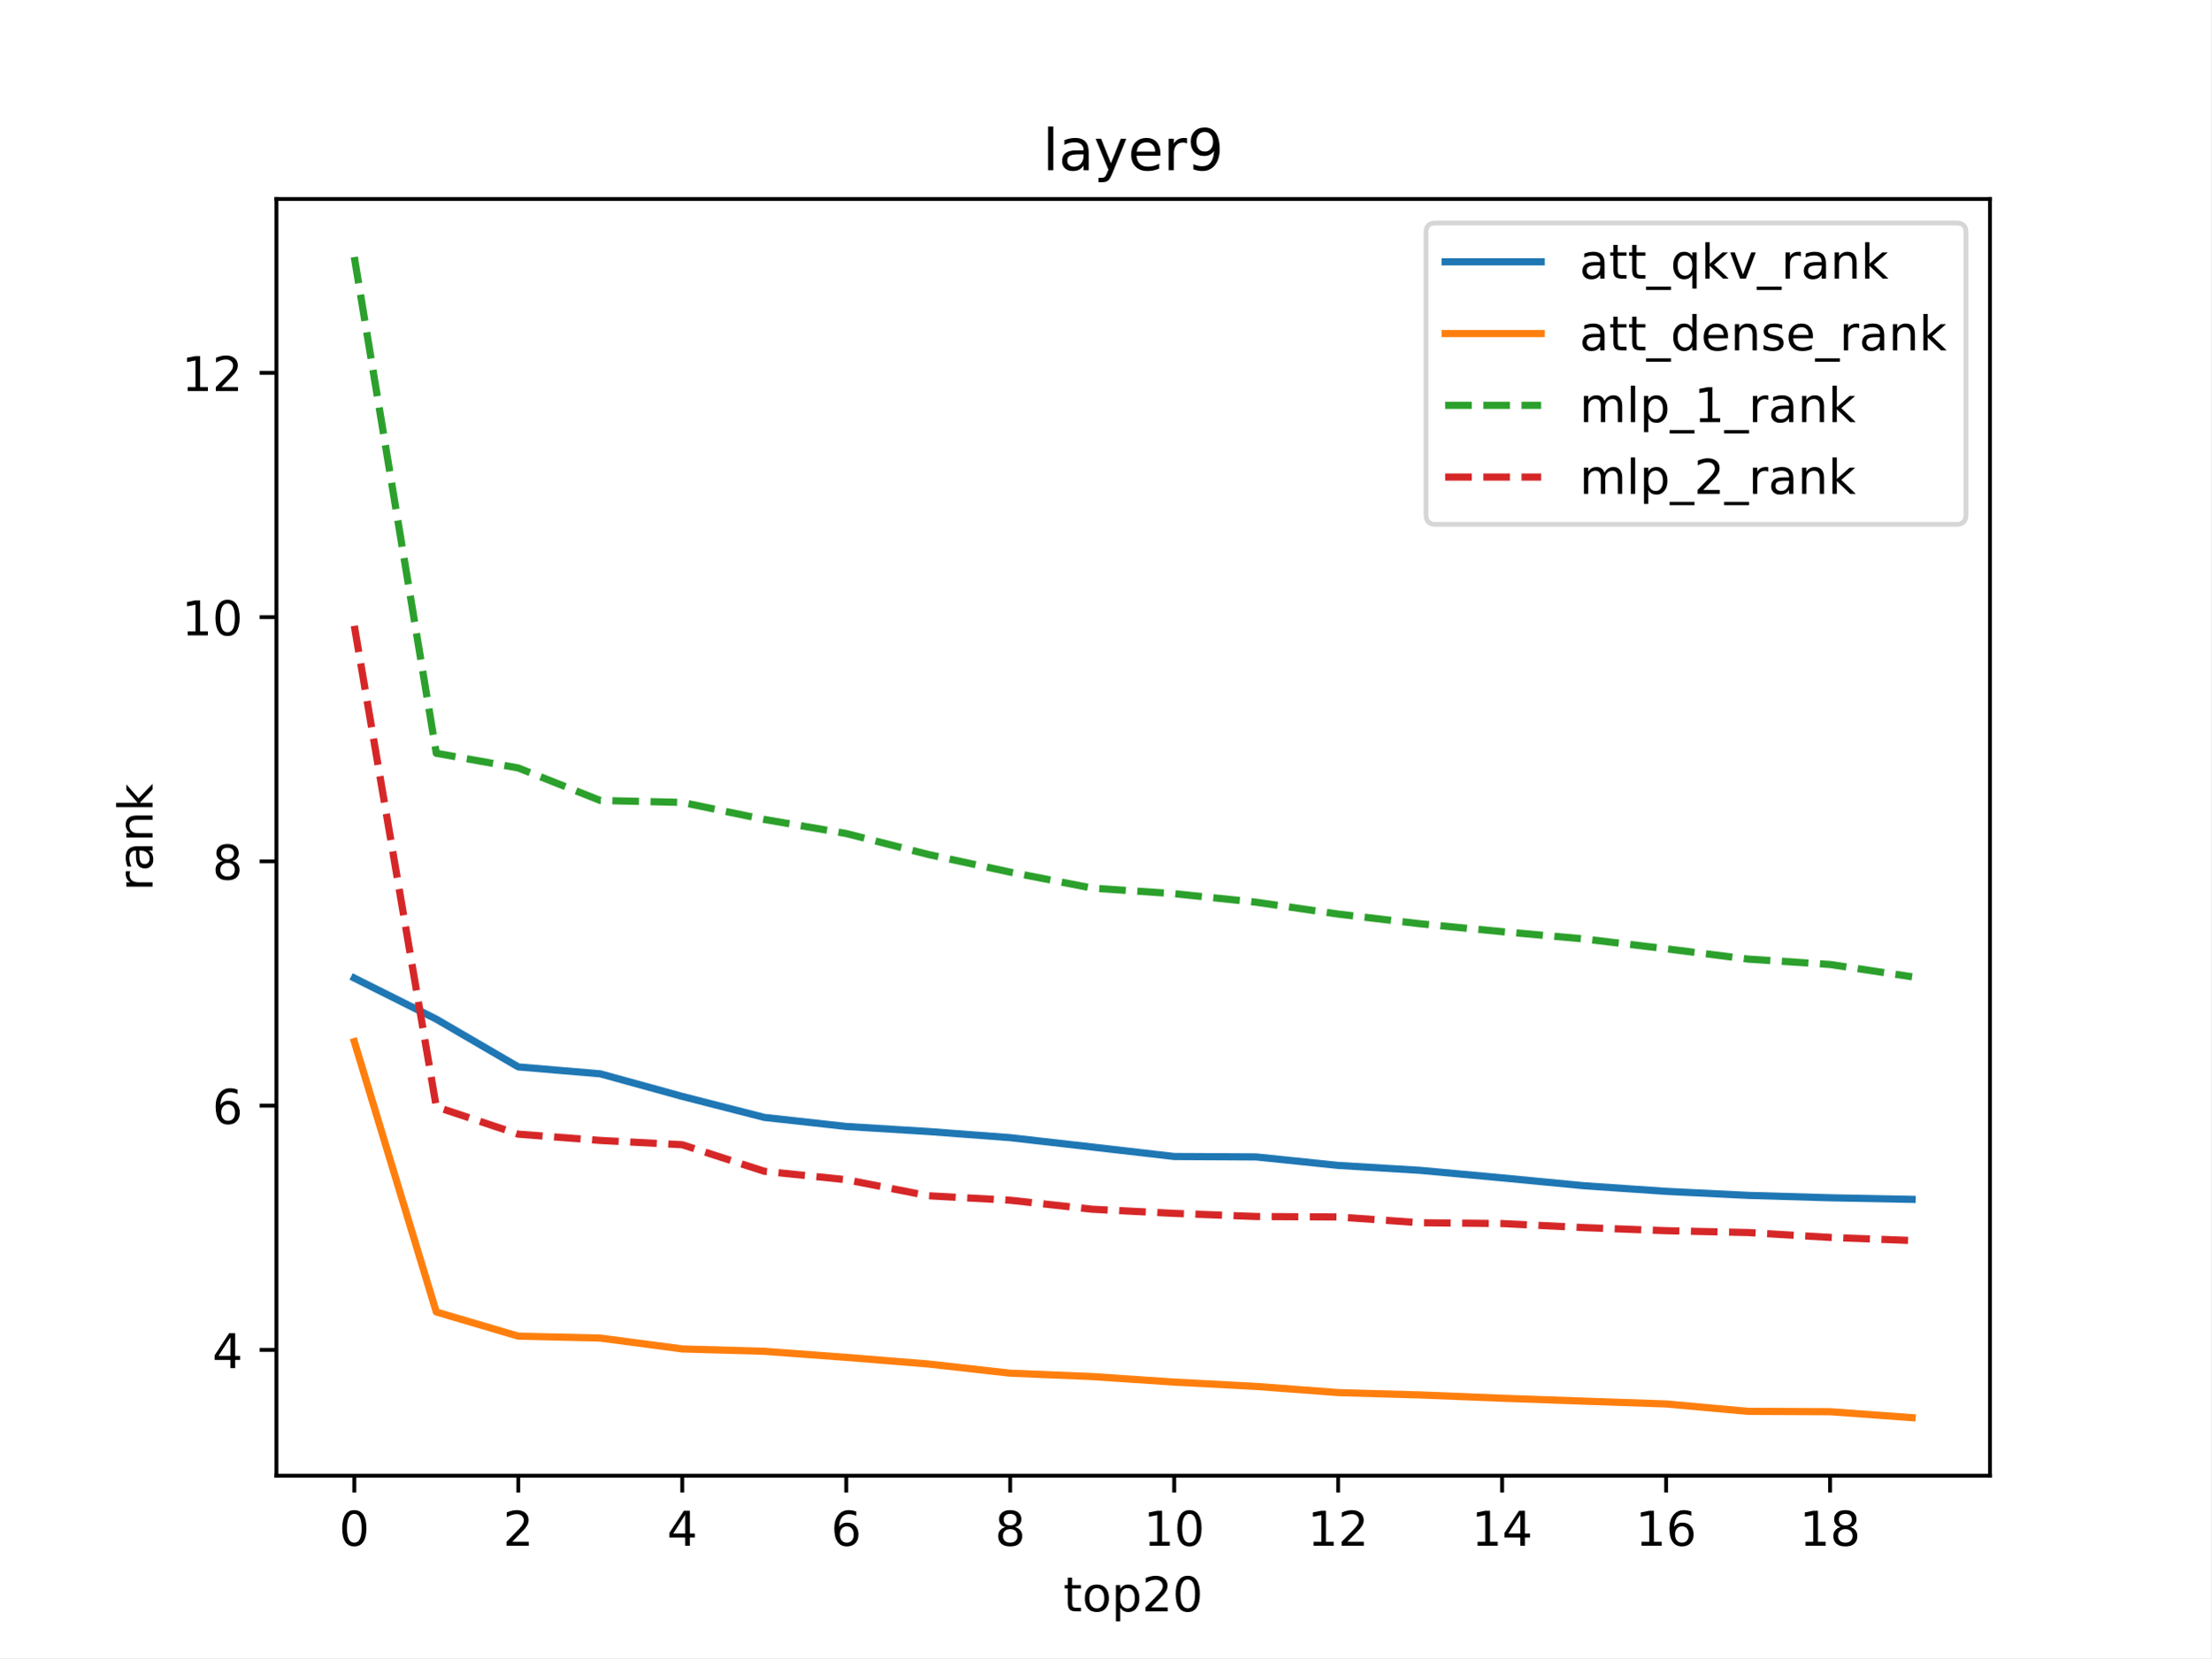
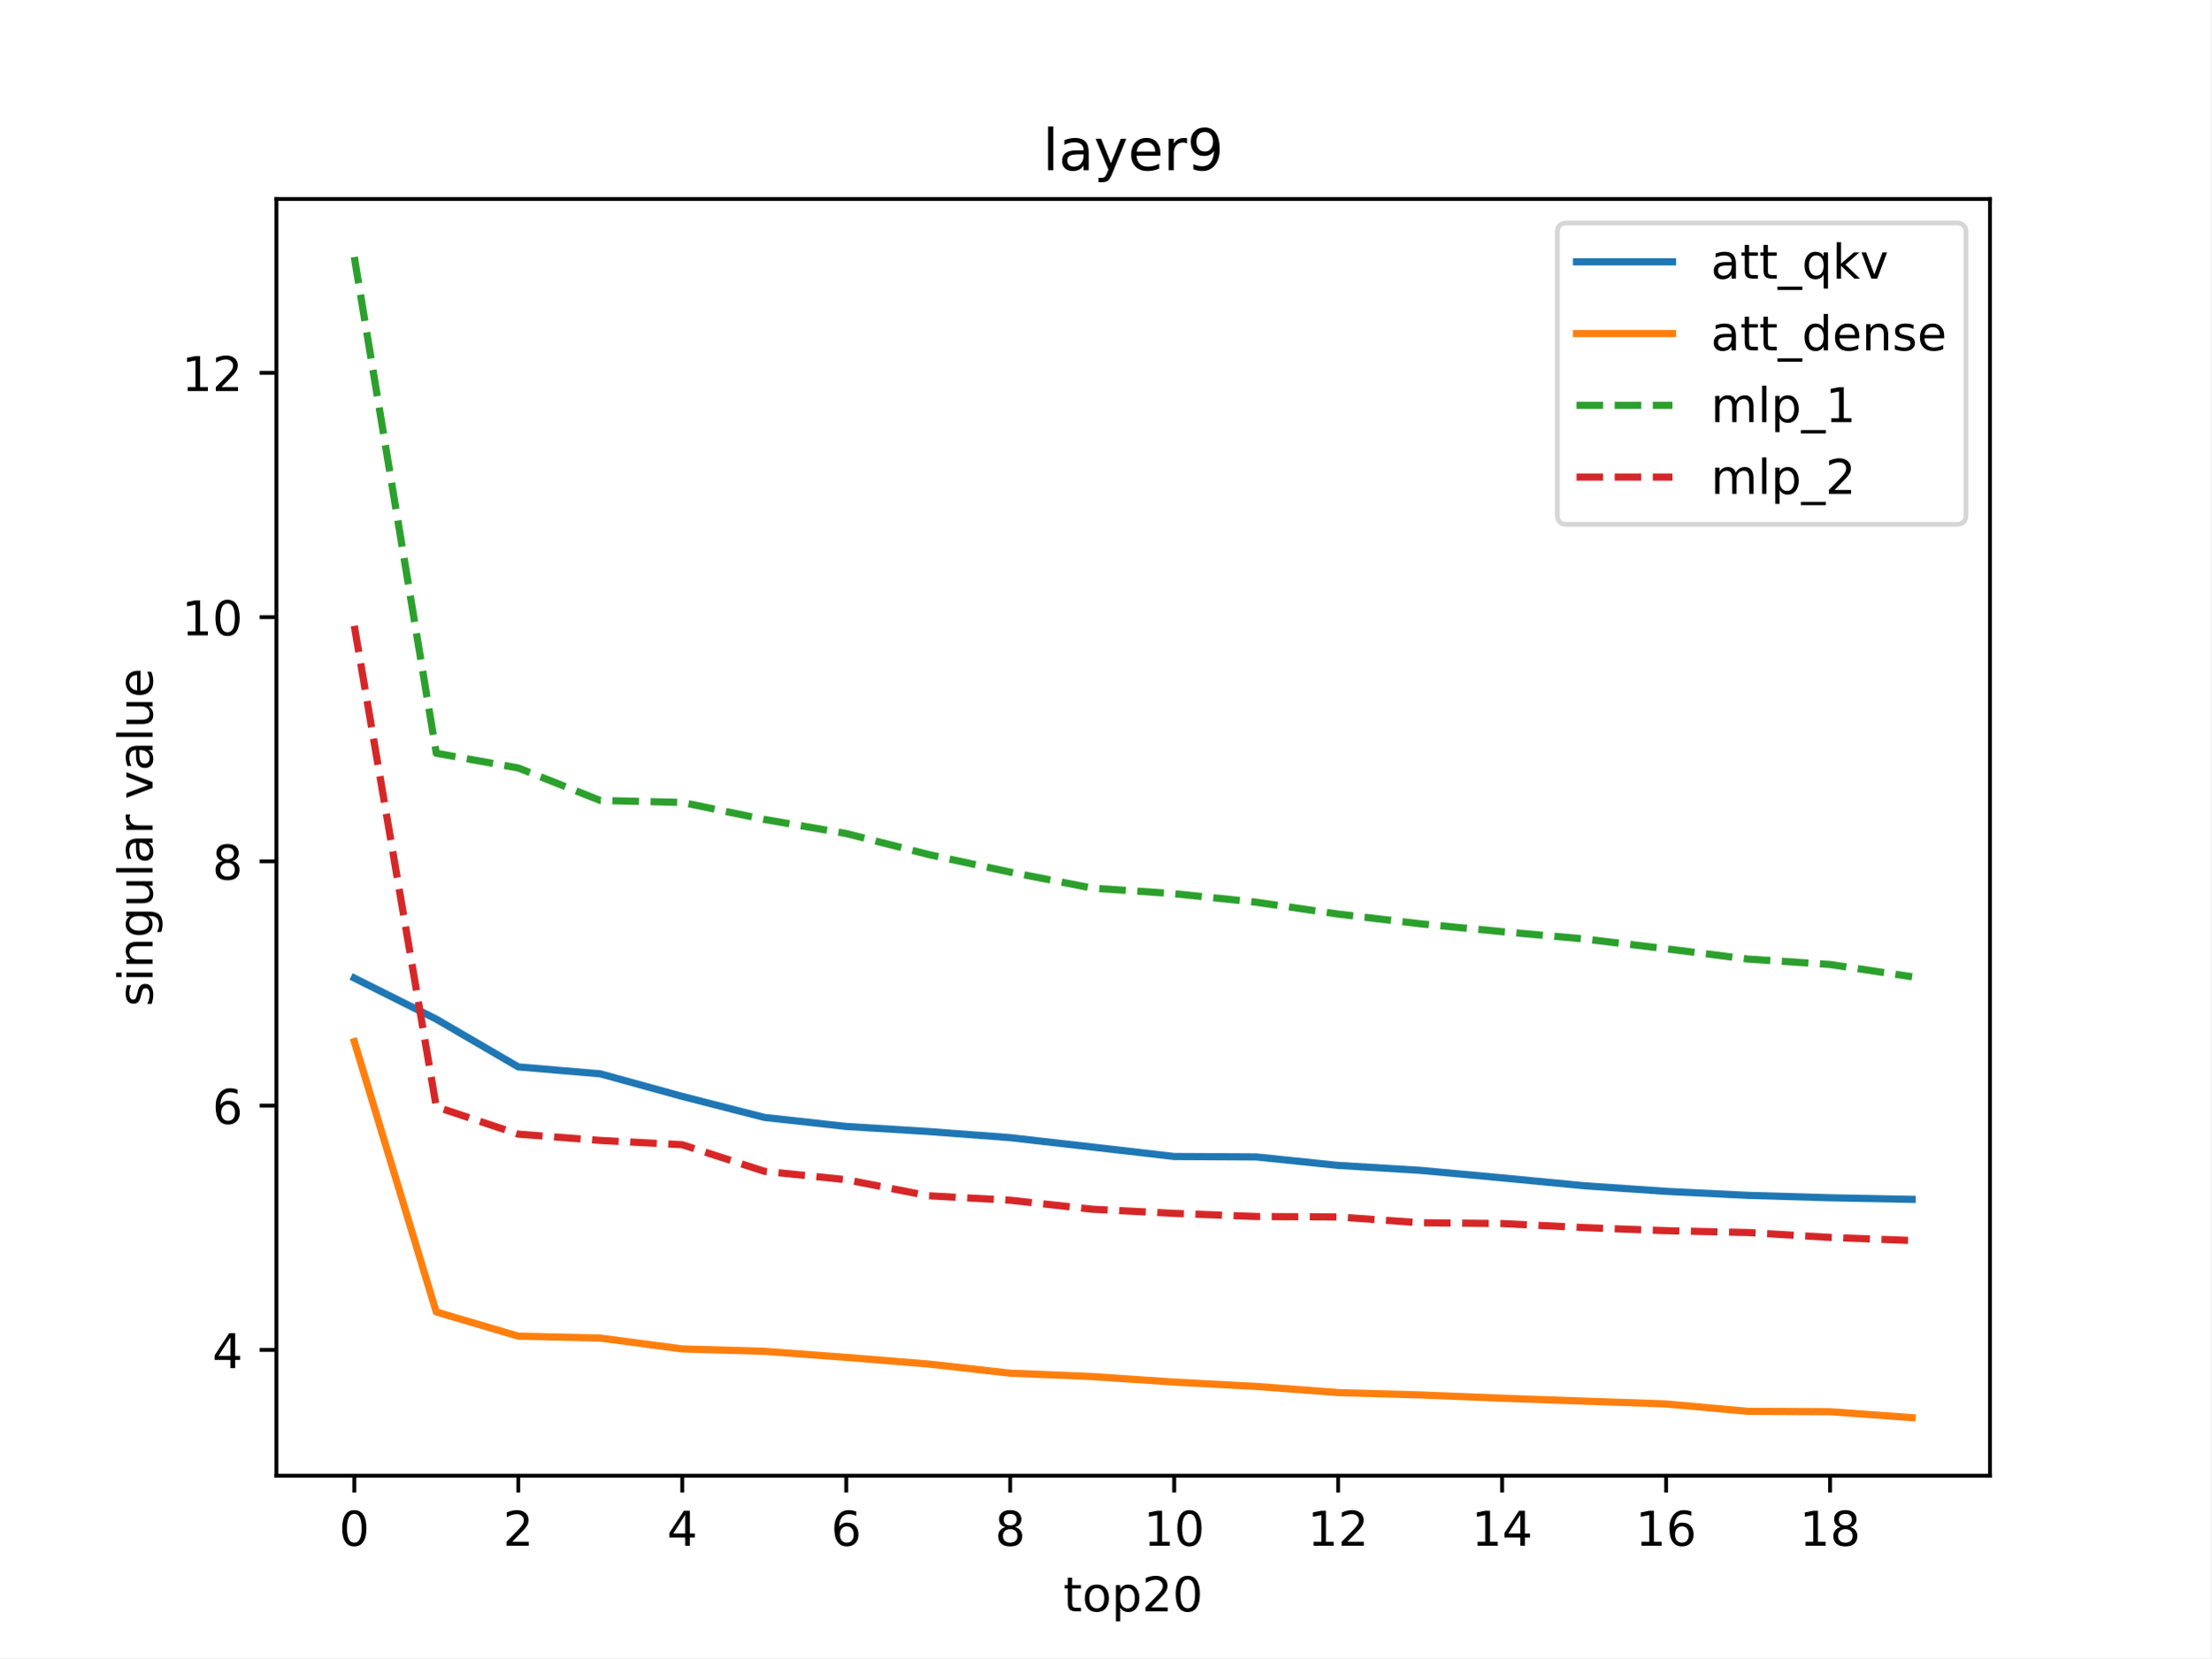
<svg xmlns="http://www.w3.org/2000/svg" xmlns:xlink="http://www.w3.org/1999/xlink" width="460.8pt" height="345.6pt" viewBox="0 0 460.8 345.6" version="1.1">
  <defs>
    <style type="text/css">*{stroke-linejoin: round; stroke-linecap: butt}</style>
  </defs>
  <g id="figure_1">
    <g id="patch_1">
      <path d="M 0 345.6  L 460.8 345.6  L 460.8 0  L 0 0  z " style="fill: #ffffff" />
    </g>
    <g id="axes_1">
      <g id="patch_2">
        <path d="M 57.6 307.584  L 414.72 307.584  L 414.72 41.472  L 57.6 41.472  z " style="fill: #ffffff" />
      </g>
      <g id="matplotlib.axis_1">
        <g id="xtick_1">
          <g id="line2d_1">
            <defs>
-               <path id="m1651993516" d="M 0 0  L 0 3.5  " style="stroke: #000000; stroke-width: 0.8" />
-             </defs>
-             <g>
-               <use xlink:href="#m1651993516" x="73.833" y="307.584" style="stroke: #000000; stroke-width: 0.8" />
+               <path id="m5ff8d8f7ae" d="M 0 0  L 0 3.5  " style="stroke: #000000; stroke-width: 0.8" />
+             </defs>
+             <g>
+               <use xlink:href="#m5ff8d8f7ae" x="73.833" y="307.584" style="stroke: #000000; stroke-width: 0.8" />
            </g>
          </g>
          <g id="text_1">
            <g transform="translate(70.65148 322.1824) scale(0.1 -0.1)">
              <defs>
                <path id="DejaVuSans-30" d="M 2034 4250  Q 1547 4250 1301 3770  Q 1056 3291 1056 2328  Q 1056 1369 1301 889  Q 1547 409 2034 409  Q 2525 409 2770 889  Q 3016 1369 3016 2328  Q 3016 3291 2770 3770  Q 2525 4250 2034 4250  z M 2034 4750  Q 2819 4750 3233 4129  Q 3647 3509 3647 2328  Q 3647 1150 3233 529  Q 2819 -91 2034 -91  Q 1250 -91 836 529  Q 422 1150 422 2328  Q 422 3509 836 4129  Q 1250 4750 2034 4750  z " transform="scale(0.015625)" />
              </defs>
              <use xlink:href="#DejaVuSans-30" />
            </g>
          </g>
        </g>
        <g id="xtick_2">
          <g id="line2d_2">
            <g>
-               <use xlink:href="#m1651993516" x="108.007" y="307.584" style="stroke: #000000; stroke-width: 0.8" />
+               <use xlink:href="#m5ff8d8f7ae" x="108.007" y="307.584" style="stroke: #000000; stroke-width: 0.8" />
            </g>
          </g>
          <g id="text_2">
            <g transform="translate(104.8256 322.1824) scale(0.1 -0.1)">
              <defs>
                <path id="DejaVuSans-32" d="M 1228 531  L 3431 531  L 3431 0  L 469 0  L 469 531  Q 828 903 1448 1529  Q 2069 2156 2228 2338  Q 2531 2678 2651 2914  Q 2772 3150 2772 3378  Q 2772 3750 2511 3984  Q 2250 4219 1831 4219  Q 1534 4219 1204 4116  Q 875 4013 500 3803  L 500 4441  Q 881 4594 1212 4672  Q 1544 4750 1819 4750  Q 2544 4750 2975 4387  Q 3406 4025 3406 3419  Q 3406 3131 3298 2873  Q 3191 2616 2906 2266  Q 2828 2175 2409 1742  Q 1991 1309 1228 531  z " transform="scale(0.015625)" />
              </defs>
              <use xlink:href="#DejaVuSans-32" />
            </g>
          </g>
        </g>
        <g id="xtick_3">
          <g id="line2d_3">
            <g>
-               <use xlink:href="#m1651993516" x="142.181" y="307.584" style="stroke: #000000; stroke-width: 0.8" />
+               <use xlink:href="#m5ff8d8f7ae" x="142.181" y="307.584" style="stroke: #000000; stroke-width: 0.8" />
            </g>
          </g>
          <g id="text_3">
            <g transform="translate(138.9998 322.1824) scale(0.1 -0.1)">
              <defs>
                <path id="DejaVuSans-34" d="M 2419 4116  L 825 1625  L 2419 1625  L 2419 4116  z M 2253 4666  L 3047 4666  L 3047 1625  L 3713 1625  L 3713 1100  L 3047 1100  L 3047 0  L 2419 0  L 2419 1100  L 313 1100  L 313 1709  L 2253 4666  z " transform="scale(0.015625)" />
              </defs>
              <use xlink:href="#DejaVuSans-34" />
            </g>
          </g>
        </g>
        <g id="xtick_4">
          <g id="line2d_4">
            <g>
-               <use xlink:href="#m1651993516" x="176.355" y="307.584" style="stroke: #000000; stroke-width: 0.8" />
+               <use xlink:href="#m5ff8d8f7ae" x="176.355" y="307.584" style="stroke: #000000; stroke-width: 0.8" />
            </g>
          </g>
          <g id="text_4">
            <g transform="translate(173.174 322.1824) scale(0.1 -0.1)">
              <defs>
                <path id="DejaVuSans-36" d="M 2113 2584  Q 1688 2584 1439 2293  Q 1191 2003 1191 1497  Q 1191 994 1439 701  Q 1688 409 2113 409  Q 2538 409 2786 701  Q 3034 994 3034 1497  Q 3034 2003 2786 2293  Q 2538 2584 2113 2584  z M 3366 4563  L 3366 3988  Q 3128 4100 2886 4159  Q 2644 4219 2406 4219  Q 1781 4219 1451 3797  Q 1122 3375 1075 2522  Q 1259 2794 1537 2939  Q 1816 3084 2150 3084  Q 2853 3084 3261 2657  Q 3669 2231 3669 1497  Q 3669 778 3244 343  Q 2819 -91 2113 -91  Q 1303 -91 875 529  Q 447 1150 447 2328  Q 447 3434 972 4092  Q 1497 4750 2381 4750  Q 2619 4750 2861 4703  Q 3103 4656 3366 4563  z " transform="scale(0.015625)" />
              </defs>
              <use xlink:href="#DejaVuSans-36" />
            </g>
          </g>
        </g>
        <g id="xtick_5">
          <g id="line2d_5">
            <g>
-               <use xlink:href="#m1651993516" x="210.529" y="307.584" style="stroke: #000000; stroke-width: 0.8" />
+               <use xlink:href="#m5ff8d8f7ae" x="210.529" y="307.584" style="stroke: #000000; stroke-width: 0.8" />
            </g>
          </g>
          <g id="text_5">
            <g transform="translate(207.3481 322.1824) scale(0.1 -0.1)">
              <defs>
                <path id="DejaVuSans-38" d="M 2034 2216  Q 1584 2216 1326 1975  Q 1069 1734 1069 1313  Q 1069 891 1326 650  Q 1584 409 2034 409  Q 2484 409 2743 651  Q 3003 894 3003 1313  Q 3003 1734 2745 1975  Q 2488 2216 2034 2216  z M 1403 2484  Q 997 2584 770 2862  Q 544 3141 544 3541  Q 544 4100 942 4425  Q 1341 4750 2034 4750  Q 2731 4750 3128 4425  Q 3525 4100 3525 3541  Q 3525 3141 3298 2862  Q 3072 2584 2669 2484  Q 3125 2378 3379 2068  Q 3634 1759 3634 1313  Q 3634 634 3220 271  Q 2806 -91 2034 -91  Q 1263 -91 848 271  Q 434 634 434 1313  Q 434 1759 690 2068  Q 947 2378 1403 2484  z M 1172 3481  Q 1172 3119 1398 2916  Q 1625 2713 2034 2713  Q 2441 2713 2670 2916  Q 2900 3119 2900 3481  Q 2900 3844 2670 4047  Q 2441 4250 2034 4250  Q 1625 4250 1398 4047  Q 1172 3844 1172 3481  z " transform="scale(0.015625)" />
              </defs>
              <use xlink:href="#DejaVuSans-38" />
            </g>
          </g>
        </g>
        <g id="xtick_6">
          <g id="line2d_6">
            <g>
-               <use xlink:href="#m1651993516" x="244.704" y="307.584" style="stroke: #000000; stroke-width: 0.8" />
+               <use xlink:href="#m5ff8d8f7ae" x="244.704" y="307.584" style="stroke: #000000; stroke-width: 0.8" />
            </g>
          </g>
          <g id="text_6">
            <g transform="translate(238.341 322.1824) scale(0.1 -0.1)">
              <defs>
                <path id="DejaVuSans-31" d="M 794 531  L 1825 531  L 1825 4091  L 703 3866  L 703 4441  L 1819 4666  L 2450 4666  L 2450 531  L 3481 531  L 3481 0  L 794 0  L 794 531  z " transform="scale(0.015625)" />
              </defs>
              <use xlink:href="#DejaVuSans-31" />
              <use xlink:href="#DejaVuSans-30" x="63.623" />
            </g>
          </g>
        </g>
        <g id="xtick_7">
          <g id="line2d_7">
            <g>
-               <use xlink:href="#m1651993516" x="278.878" y="307.584" style="stroke: #000000; stroke-width: 0.8" />
+               <use xlink:href="#m5ff8d8f7ae" x="278.878" y="307.584" style="stroke: #000000; stroke-width: 0.8" />
            </g>
          </g>
          <g id="text_7">
            <g transform="translate(272.5152 322.1824) scale(0.1 -0.1)">
              <use xlink:href="#DejaVuSans-31" />
              <use xlink:href="#DejaVuSans-32" x="63.623" />
            </g>
          </g>
        </g>
        <g id="xtick_8">
          <g id="line2d_8">
            <g>
-               <use xlink:href="#m1651993516" x="313.052" y="307.584" style="stroke: #000000; stroke-width: 0.8" />
+               <use xlink:href="#m5ff8d8f7ae" x="313.052" y="307.584" style="stroke: #000000; stroke-width: 0.8" />
            </g>
          </g>
          <g id="text_8">
            <g transform="translate(306.6894 322.1824) scale(0.1 -0.1)">
              <use xlink:href="#DejaVuSans-31" />
              <use xlink:href="#DejaVuSans-34" x="63.623" />
            </g>
          </g>
        </g>
        <g id="xtick_9">
          <g id="line2d_9">
            <g>
-               <use xlink:href="#m1651993516" x="347.226" y="307.584" style="stroke: #000000; stroke-width: 0.8" />
+               <use xlink:href="#m5ff8d8f7ae" x="347.226" y="307.584" style="stroke: #000000; stroke-width: 0.8" />
            </g>
          </g>
          <g id="text_9">
            <g transform="translate(340.8635 322.1824) scale(0.1 -0.1)">
              <use xlink:href="#DejaVuSans-31" />
              <use xlink:href="#DejaVuSans-36" x="63.623" />
            </g>
          </g>
        </g>
        <g id="xtick_10">
          <g id="line2d_10">
            <g>
-               <use xlink:href="#m1651993516" x="381.4" y="307.584" style="stroke: #000000; stroke-width: 0.8" />
+               <use xlink:href="#m5ff8d8f7ae" x="381.4" y="307.584" style="stroke: #000000; stroke-width: 0.8" />
            </g>
          </g>
          <g id="text_10">
            <g transform="translate(375.0377 322.1824) scale(0.1 -0.1)">
              <use xlink:href="#DejaVuSans-31" />
              <use xlink:href="#DejaVuSans-38" x="63.623" />
            </g>
          </g>
        </g>
        <g id="text_11">
          <g transform="translate(221.6037 335.8606) scale(0.1 -0.1)">
            <defs>
              <path id="DejaVuSans-74" d="M 1172 4494  L 1172 3500  L 2356 3500  L 2356 3053  L 1172 3053  L 1172 1153  Q 1172 725 1289 603  Q 1406 481 1766 481  L 2356 481  L 2356 0  L 1766 0  Q 1100 0 847 248  Q 594 497 594 1153  L 594 3053  L 172 3053  L 172 3500  L 594 3500  L 594 4494  L 1172 4494  z " transform="scale(0.015625)" />
              <path id="DejaVuSans-6f" d="M 1959 3097  Q 1497 3097 1228 2736  Q 959 2375 959 1747  Q 959 1119 1226 758  Q 1494 397 1959 397  Q 2419 397 2687 759  Q 2956 1122 2956 1747  Q 2956 2369 2687 2733  Q 2419 3097 1959 3097  z M 1959 3584  Q 2709 3584 3137 3096  Q 3566 2609 3566 1747  Q 3566 888 3137 398  Q 2709 -91 1959 -91  Q 1206 -91 779 398  Q 353 888 353 1747  Q 353 2609 779 3096  Q 1206 3584 1959 3584  z " transform="scale(0.015625)" />
              <path id="DejaVuSans-70" d="M 1159 525  L 1159 -1331  L 581 -1331  L 581 3500  L 1159 3500  L 1159 2969  Q 1341 3281 1617 3432  Q 1894 3584 2278 3584  Q 2916 3584 3314 3078  Q 3713 2572 3713 1747  Q 3713 922 3314 415  Q 2916 -91 2278 -91  Q 1894 -91 1617 61  Q 1341 213 1159 525  z M 3116 1747  Q 3116 2381 2855 2742  Q 2594 3103 2138 3103  Q 1681 3103 1420 2742  Q 1159 2381 1159 1747  Q 1159 1113 1420 752  Q 1681 391 2138 391  Q 2594 391 2855 752  Q 3116 1113 3116 1747  z " transform="scale(0.015625)" />
            </defs>
            <use xlink:href="#DejaVuSans-74" />
            <use xlink:href="#DejaVuSans-6f" x="39.209" />
            <use xlink:href="#DejaVuSans-70" x="100.391" />
            <use xlink:href="#DejaVuSans-32" x="163.867" />
            <use xlink:href="#DejaVuSans-30" x="227.49" />
          </g>
        </g>
      </g>
      <g id="matplotlib.axis_2">
        <g id="ytick_1">
          <g id="line2d_11">
            <defs>
-               <path id="mf8423fc13f" d="M 0 0  L -3.5 0  " style="stroke: #000000; stroke-width: 0.8" />
-             </defs>
-             <g>
-               <use xlink:href="#mf8423fc13f" x="57.6" y="281.367" style="stroke: #000000; stroke-width: 0.8" />
+               <path id="m0231c55bfc" d="M 0 0  L -3.5 0  " style="stroke: #000000; stroke-width: 0.8" />
+             </defs>
+             <g>
+               <use xlink:href="#m0231c55bfc" x="57.6" y="281.367" style="stroke: #000000; stroke-width: 0.8" />
            </g>
          </g>
          <g id="text_12">
            <g transform="translate(44.2375 285.1663) scale(0.1 -0.1)">
              <use xlink:href="#DejaVuSans-34" />
            </g>
          </g>
        </g>
        <g id="ytick_2">
          <g id="line2d_12">
            <g>
-               <use xlink:href="#mf8423fc13f" x="57.6" y="230.452" style="stroke: #000000; stroke-width: 0.8" />
+               <use xlink:href="#m0231c55bfc" x="57.6" y="230.452" style="stroke: #000000; stroke-width: 0.8" />
            </g>
          </g>
          <g id="text_13">
            <g transform="translate(44.2375 234.2513) scale(0.1 -0.1)">
              <use xlink:href="#DejaVuSans-36" />
            </g>
          </g>
        </g>
        <g id="ytick_3">
          <g id="line2d_13">
            <g>
-               <use xlink:href="#mf8423fc13f" x="57.6" y="179.537" style="stroke: #000000; stroke-width: 0.8" />
+               <use xlink:href="#m0231c55bfc" x="57.6" y="179.537" style="stroke: #000000; stroke-width: 0.8" />
            </g>
          </g>
          <g id="text_14">
            <g transform="translate(44.2375 183.3364) scale(0.1 -0.1)">
              <use xlink:href="#DejaVuSans-38" />
            </g>
          </g>
        </g>
        <g id="ytick_4">
          <g id="line2d_14">
            <g>
-               <use xlink:href="#mf8423fc13f" x="57.6" y="128.622" style="stroke: #000000; stroke-width: 0.8" />
+               <use xlink:href="#m0231c55bfc" x="57.6" y="128.622" style="stroke: #000000; stroke-width: 0.8" />
            </g>
          </g>
          <g id="text_15">
            <g transform="translate(37.875 132.4214) scale(0.1 -0.1)">
              <use xlink:href="#DejaVuSans-31" />
              <use xlink:href="#DejaVuSans-30" x="63.623" />
            </g>
          </g>
        </g>
        <g id="ytick_5">
          <g id="line2d_15">
            <g>
-               <use xlink:href="#mf8423fc13f" x="57.6" y="77.707" style="stroke: #000000; stroke-width: 0.8" />
+               <use xlink:href="#m0231c55bfc" x="57.6" y="77.707" style="stroke: #000000; stroke-width: 0.8" />
            </g>
          </g>
          <g id="text_16">
            <g transform="translate(37.875 81.50644) scale(0.1 -0.1)">
              <use xlink:href="#DejaVuSans-31" />
              <use xlink:href="#DejaVuSans-32" x="63.623" />
            </g>
          </g>
        </g>
        <g id="text_17">
-           <g transform="translate(31.79531 185.7116) rotate(-90) scale(0.1 -0.1)">
-             <defs>
+           <g transform="translate(31.79531 209.7889) rotate(-90) scale(0.1 -0.1)">
+             <defs>
+               <path id="DejaVuSans-73" d="M 2834 3397  L 2834 2853  Q 2591 2978 2328 3040  Q 2066 3103 1784 3103  Q 1356 3103 1142 2972  Q 928 2841 928 2578  Q 928 2378 1081 2264  Q 1234 2150 1697 2047  L 1894 2003  Q 2506 1872 2764 1633  Q 3022 1394 3022 966  Q 3022 478 2636 193  Q 2250 -91 1575 -91  Q 1294 -91 989 -36  Q 684 19 347 128  L 347 722  Q 666 556 975 473  Q 1284 391 1588 391  Q 1994 391 2212 530  Q 2431 669 2431 922  Q 2431 1156 2273 1281  Q 2116 1406 1581 1522  L 1381 1569  Q 847 1681 609 1914  Q 372 2147 372 2553  Q 372 3047 722 3315  Q 1072 3584 1716 3584  Q 2034 3584 2315 3537  Q 2597 3491 2834 3397  z " transform="scale(0.015625)" />
+               <path id="DejaVuSans-69" d="M 603 3500  L 1178 3500  L 1178 0  L 603 0  L 603 3500  z M 603 4863  L 1178 4863  L 1178 4134  L 603 4134  L 603 4863  z " transform="scale(0.015625)" />
+               <path id="DejaVuSans-6e" d="M 3513 2113  L 3513 0  L 2938 0  L 2938 2094  Q 2938 2591 2744 2837  Q 2550 3084 2163 3084  Q 1697 3084 1428 2787  Q 1159 2491 1159 1978  L 1159 0  L 581 0  L 581 3500  L 1159 3500  L 1159 2956  Q 1366 3272 1645 3428  Q 1925 3584 2291 3584  Q 2894 3584 3203 3211  Q 3513 2838 3513 2113  z " transform="scale(0.015625)" />
+               <path id="DejaVuSans-67" d="M 2906 1791  Q 2906 2416 2648 2759  Q 2391 3103 1925 3103  Q 1463 3103 1205 2759  Q 947 2416 947 1791  Q 947 1169 1205 825  Q 1463 481 1925 481  Q 2391 481 2648 825  Q 2906 1169 2906 1791  z M 3481 434  Q 3481 -459 3084 -895  Q 2688 -1331 1869 -1331  Q 1566 -1331 1297 -1286  Q 1028 -1241 775 -1147  L 775 -588  Q 1028 -725 1275 -790  Q 1522 -856 1778 -856  Q 2344 -856 2625 -561  Q 2906 -266 2906 331  L 2906 616  Q 2728 306 2450 153  Q 2172 0 1784 0  Q 1141 0 747 490  Q 353 981 353 1791  Q 353 2603 747 3093  Q 1141 3584 1784 3584  Q 2172 3584 2450 3431  Q 2728 3278 2906 2969  L 2906 3500  L 3481 3500  L 3481 434  z " transform="scale(0.015625)" />
+               <path id="DejaVuSans-75" d="M 544 1381  L 544 3500  L 1119 3500  L 1119 1403  Q 1119 906 1312 657  Q 1506 409 1894 409  Q 2359 409 2629 706  Q 2900 1003 2900 1516  L 2900 3500  L 3475 3500  L 3475 0  L 2900 0  L 2900 538  Q 2691 219 2414 64  Q 2138 -91 1772 -91  Q 1169 -91 856 284  Q 544 659 544 1381  z M 1991 3584  L 1991 3584  z " transform="scale(0.015625)" />
+               <path id="DejaVuSans-6c" d="M 603 4863  L 1178 4863  L 1178 0  L 603 0  L 603 4863  z " transform="scale(0.015625)" />
+               <path id="DejaVuSans-61" d="M 2194 1759  Q 1497 1759 1228 1600  Q 959 1441 959 1056  Q 959 750 1161 570  Q 1363 391 1709 391  Q 2188 391 2477 730  Q 2766 1069 2766 1631  L 2766 1759  L 2194 1759  z M 3341 1997  L 3341 0  L 2766 0  L 2766 531  Q 2569 213 2275 61  Q 1981 -91 1556 -91  Q 1019 -91 701 211  Q 384 513 384 1019  Q 384 1609 779 1909  Q 1175 2209 1959 2209  L 2766 2209  L 2766 2266  Q 2766 2663 2505 2880  Q 2244 3097 1772 3097  Q 1472 3097 1187 3025  Q 903 2953 641 2809  L 641 3341  Q 956 3463 1253 3523  Q 1550 3584 1831 3584  Q 2591 3584 2966 3190  Q 3341 2797 3341 1997  z " transform="scale(0.015625)" />
              <path id="DejaVuSans-72" d="M 2631 2963  Q 2534 3019 2420 3045  Q 2306 3072 2169 3072  Q 1681 3072 1420 2755  Q 1159 2438 1159 1844  L 1159 0  L 581 0  L 581 3500  L 1159 3500  L 1159 2956  Q 1341 3275 1631 3429  Q 1922 3584 2338 3584  Q 2397 3584 2469 3576  Q 2541 3569 2628 3553  L 2631 2963  z " transform="scale(0.015625)" />
-               <path id="DejaVuSans-61" d="M 2194 1759  Q 1497 1759 1228 1600  Q 959 1441 959 1056  Q 959 750 1161 570  Q 1363 391 1709 391  Q 2188 391 2477 730  Q 2766 1069 2766 1631  L 2766 1759  L 2194 1759  z M 3341 1997  L 3341 0  L 2766 0  L 2766 531  Q 2569 213 2275 61  Q 1981 -91 1556 -91  Q 1019 -91 701 211  Q 384 513 384 1019  Q 384 1609 779 1909  Q 1175 2209 1959 2209  L 2766 2209  L 2766 2266  Q 2766 2663 2505 2880  Q 2244 3097 1772 3097  Q 1472 3097 1187 3025  Q 903 2953 641 2809  L 641 3341  Q 956 3463 1253 3523  Q 1550 3584 1831 3584  Q 2591 3584 2966 3190  Q 3341 2797 3341 1997  z " transform="scale(0.015625)" />
-               <path id="DejaVuSans-6e" d="M 3513 2113  L 3513 0  L 2938 0  L 2938 2094  Q 2938 2591 2744 2837  Q 2550 3084 2163 3084  Q 1697 3084 1428 2787  Q 1159 2491 1159 1978  L 1159 0  L 581 0  L 581 3500  L 1159 3500  L 1159 2956  Q 1366 3272 1645 3428  Q 1925 3584 2291 3584  Q 2894 3584 3203 3211  Q 3513 2838 3513 2113  z " transform="scale(0.015625)" />
-               <path id="DejaVuSans-6b" d="M 581 4863  L 1159 4863  L 1159 1991  L 2875 3500  L 3609 3500  L 1753 1863  L 3688 0  L 2938 0  L 1159 1709  L 1159 0  L 581 0  L 581 4863  z " transform="scale(0.015625)" />
-             </defs>
-             <use xlink:href="#DejaVuSans-72" />
-             <use xlink:href="#DejaVuSans-61" x="41.113" />
-             <use xlink:href="#DejaVuSans-6e" x="102.393" />
-             <use xlink:href="#DejaVuSans-6b" x="165.771" />
+               <path id="DejaVuSans-20" transform="scale(0.015625)" />
+               <path id="DejaVuSans-76" d="M 191 3500  L 800 3500  L 1894 563  L 2988 3500  L 3597 3500  L 2284 0  L 1503 0  L 191 3500  z " transform="scale(0.015625)" />
+               <path id="DejaVuSans-65" d="M 3597 1894  L 3597 1613  L 953 1613  Q 991 1019 1311 708  Q 1631 397 2203 397  Q 2534 397 2845 478  Q 3156 559 3463 722  L 3463 178  Q 3153 47 2828 -22  Q 2503 -91 2169 -91  Q 1331 -91 842 396  Q 353 884 353 1716  Q 353 2575 817 3079  Q 1281 3584 2069 3584  Q 2775 3584 3186 3129  Q 3597 2675 3597 1894  z M 3022 2063  Q 3016 2534 2758 2815  Q 2500 3097 2075 3097  Q 1594 3097 1305 2825  Q 1016 2553 972 2059  L 3022 2063  z " transform="scale(0.015625)" />
+             </defs>
+             <use xlink:href="#DejaVuSans-73" />
+             <use xlink:href="#DejaVuSans-69" x="52.1" />
+             <use xlink:href="#DejaVuSans-6e" x="79.883" />
+             <use xlink:href="#DejaVuSans-67" x="143.262" />
+             <use xlink:href="#DejaVuSans-75" x="206.738" />
+             <use xlink:href="#DejaVuSans-6c" x="270.117" />
+             <use xlink:href="#DejaVuSans-61" x="297.9" />
+             <use xlink:href="#DejaVuSans-72" x="359.18" />
+             <use xlink:href="#DejaVuSans-20" x="400.293" />
+             <use xlink:href="#DejaVuSans-76" x="432.08" />
+             <use xlink:href="#DejaVuSans-61" x="491.26" />
+             <use xlink:href="#DejaVuSans-6c" x="552.539" />
+             <use xlink:href="#DejaVuSans-75" x="580.322" />
+             <use xlink:href="#DejaVuSans-65" x="643.701" />
          </g>
        </g>
      </g>
      <g id="line2d_16">
-         <path d="M 73.833 203.864  L 90.92 212.421  L 108.007 222.377  L 125.094 223.821  L 142.181 228.527  L 159.268 232.903  L 176.355 234.79  L 193.442 235.843  L 210.529 237.126  L 227.616 239.078  L 244.704 241.051  L 261.791 241.141  L 278.878 242.909  L 295.965 243.939  L 313.052 245.508  L 330.139 247.149  L 347.226 248.318  L 364.313 249.155  L 381.4 249.655  L 398.487 249.989  " clip-path="url(#p0b27933af1)" style="fill: none; stroke: #1f77b4; stroke-width: 1.5; stroke-linecap: square" />
+         <path d="M 73.833 203.864  L 90.92 212.421  L 108.007 222.377  L 125.094 223.821  L 142.181 228.527  L 159.268 232.903  L 176.355 234.79  L 193.442 235.843  L 210.529 237.126  L 227.616 239.078  L 244.704 241.051  L 261.791 241.141  L 278.878 242.909  L 295.965 243.939  L 313.052 245.508  L 330.139 247.149  L 347.226 248.318  L 364.313 249.155  L 381.4 249.655  L 398.487 249.989  " clip-path="url(#pcfb57bd911)" style="fill: none; stroke: #1f77b4; stroke-width: 1.5; stroke-linecap: square" />
      </g>
      <g id="line2d_17">
-         <path d="M 73.833 217.095  L 90.92 273.46  L 108.007 278.498  L 125.094 278.901  L 142.181 281.161  L 159.268 281.658  L 176.355 282.921  L 193.442 284.303  L 210.529 286.217  L 227.616 286.921  L 244.704 288.076  L 261.791 288.975  L 278.878 290.261  L 295.965 290.75  L 313.052 291.439  L 330.139 292.041  L 347.226 292.633  L 364.313 294.17  L 381.4 294.249  L 398.487 295.488  " clip-path="url(#p0b27933af1)" style="fill: none; stroke: #ff7f0e; stroke-width: 1.5; stroke-linecap: square" />
+         <path d="M 73.833 217.095  L 90.92 273.46  L 108.007 278.498  L 125.094 278.901  L 142.181 281.161  L 159.268 281.658  L 176.355 282.921  L 193.442 284.303  L 210.529 286.217  L 227.616 286.921  L 244.704 288.076  L 261.791 288.975  L 278.878 290.261  L 295.965 290.75  L 313.052 291.439  L 330.139 292.041  L 347.226 292.633  L 364.313 294.17  L 381.4 294.249  L 398.487 295.488  " clip-path="url(#pcfb57bd911)" style="fill: none; stroke: #ff7f0e; stroke-width: 1.5; stroke-linecap: square" />
      </g>
      <g id="line2d_18">
-         <path d="M 73.833 53.568  L 90.92 157.003  L 108.007 160.068  L 125.094 166.843  L 142.181 167.248  L 159.268 170.793  L 176.355 173.73  L 193.442 178.095  L 210.529 181.782  L 227.616 185.107  L 244.704 186.268  L 261.791 188.049  L 278.878 190.523  L 295.965 192.548  L 313.052 194.19  L 330.139 195.706  L 347.226 197.753  L 364.313 199.906  L 381.4 201.027  L 398.487 203.597  " clip-path="url(#p0b27933af1)" style="fill: none; stroke-dasharray: 5.55,2.4; stroke-dashoffset: 0; stroke: #2ca02c; stroke-width: 1.5" />
+         <path d="M 73.833 53.568  L 90.92 157.003  L 108.007 160.068  L 125.094 166.843  L 142.181 167.248  L 159.268 170.793  L 176.355 173.73  L 193.442 178.095  L 210.529 181.782  L 227.616 185.107  L 244.704 186.268  L 261.791 188.049  L 278.878 190.523  L 295.965 192.548  L 313.052 194.19  L 330.139 195.706  L 347.226 197.753  L 364.313 199.906  L 381.4 201.027  L 398.487 203.597  " clip-path="url(#pcfb57bd911)" style="fill: none; stroke-dasharray: 5.55,2.4; stroke-dashoffset: 0; stroke: #2ca02c; stroke-width: 1.5" />
      </g>
      <g id="line2d_19">
-         <path d="M 73.833 130.436  L 90.92 230.698  L 108.007 236.393  L 125.094 237.702  L 142.181 238.601  L 159.268 244.129  L 176.355 245.889  L 193.442 249.234  L 210.529 250.17  L 227.616 252.044  L 244.704 252.909  L 261.791 253.561  L 278.878 253.656  L 295.965 254.859  L 313.052 255.03  L 330.139 255.872  L 347.226 256.521  L 364.313 256.901  L 381.4 257.924  L 398.487 258.564  " clip-path="url(#p0b27933af1)" style="fill: none; stroke-dasharray: 5.55,2.4; stroke-dashoffset: 0; stroke: #d62728; stroke-width: 1.5" />
+         <path d="M 73.833 130.436  L 90.92 230.698  L 108.007 236.393  L 125.094 237.702  L 142.181 238.601  L 159.268 244.129  L 176.355 245.889  L 193.442 249.234  L 210.529 250.17  L 227.616 252.044  L 244.704 252.909  L 261.791 253.561  L 278.878 253.656  L 295.965 254.859  L 313.052 255.03  L 330.139 255.872  L 347.226 256.521  L 364.313 256.901  L 381.4 257.924  L 398.487 258.564  " clip-path="url(#pcfb57bd911)" style="fill: none; stroke-dasharray: 5.55,2.4; stroke-dashoffset: 0; stroke: #d62728; stroke-width: 1.5" />
      </g>
      <g id="patch_3">
        <path d="M 57.6 307.584  L 57.6 41.472  " style="fill: none; stroke: #000000; stroke-width: 0.8; stroke-linejoin: miter; stroke-linecap: square" />
      </g>
      <g id="patch_4">
        <path d="M 414.72 307.584  L 414.72 41.472  " style="fill: none; stroke: #000000; stroke-width: 0.8; stroke-linejoin: miter; stroke-linecap: square" />
      </g>
      <g id="patch_5">
        <path d="M 57.6 307.584  L 414.72 307.584  " style="fill: none; stroke: #000000; stroke-width: 0.8; stroke-linejoin: miter; stroke-linecap: square" />
      </g>
      <g id="patch_6">
        <path d="M 57.6 41.472  L 414.72 41.472  " style="fill: none; stroke: #000000; stroke-width: 0.8; stroke-linejoin: miter; stroke-linecap: square" />
      </g>
      <g id="text_18">
        <g transform="translate(217.2891 35.472) scale(0.12 -0.12)">
          <defs>
-             <path id="DejaVuSans-6c" d="M 603 4863  L 1178 4863  L 1178 0  L 603 0  L 603 4863  z " transform="scale(0.015625)" />
            <path id="DejaVuSans-79" d="M 2059 -325  Q 1816 -950 1584 -1140  Q 1353 -1331 966 -1331  L 506 -1331  L 506 -850  L 844 -850  Q 1081 -850 1212 -737  Q 1344 -625 1503 -206  L 1606 56  L 191 3500  L 800 3500  L 1894 763  L 2988 3500  L 3597 3500  L 2059 -325  z " transform="scale(0.015625)" />
-             <path id="DejaVuSans-65" d="M 3597 1894  L 3597 1613  L 953 1613  Q 991 1019 1311 708  Q 1631 397 2203 397  Q 2534 397 2845 478  Q 3156 559 3463 722  L 3463 178  Q 3153 47 2828 -22  Q 2503 -91 2169 -91  Q 1331 -91 842 396  Q 353 884 353 1716  Q 353 2575 817 3079  Q 1281 3584 2069 3584  Q 2775 3584 3186 3129  Q 3597 2675 3597 1894  z M 3022 2063  Q 3016 2534 2758 2815  Q 2500 3097 2075 3097  Q 1594 3097 1305 2825  Q 1016 2553 972 2059  L 3022 2063  z " transform="scale(0.015625)" />
            <path id="DejaVuSans-39" d="M 703 97  L 703 672  Q 941 559 1184 500  Q 1428 441 1663 441  Q 2288 441 2617 861  Q 2947 1281 2994 2138  Q 2813 1869 2534 1725  Q 2256 1581 1919 1581  Q 1219 1581 811 2004  Q 403 2428 403 3163  Q 403 3881 828 4315  Q 1253 4750 1959 4750  Q 2769 4750 3195 4129  Q 3622 3509 3622 2328  Q 3622 1225 3098 567  Q 2575 -91 1691 -91  Q 1453 -91 1209 -44  Q 966 3 703 97  z M 1959 2075  Q 2384 2075 2632 2365  Q 2881 2656 2881 3163  Q 2881 3666 2632 3958  Q 2384 4250 1959 4250  Q 1534 4250 1286 3958  Q 1038 3666 1038 3163  Q 1038 2656 1286 2365  Q 1534 2075 1959 2075  z " transform="scale(0.015625)" />
          </defs>
          <use xlink:href="#DejaVuSans-6c" />
          <use xlink:href="#DejaVuSans-61" x="27.783" />
          <use xlink:href="#DejaVuSans-79" x="89.062" />
          <use xlink:href="#DejaVuSans-65" x="148.242" />
          <use xlink:href="#DejaVuSans-72" x="209.766" />
          <use xlink:href="#DejaVuSans-39" x="250.879" />
        </g>
      </g>
      <g id="legend_1">
        <g id="patch_7">
-           <path d="M 299.183 109.297  L 407.72 109.297  Q 409.72 109.297 409.72 107.297  L 409.72 48.472  Q 409.72 46.472 407.72 46.472  L 299.183 46.472  Q 297.183 46.472 297.183 48.472  L 297.183 107.297  Q 297.183 109.297 299.183 109.297  z " style="fill: #ffffff; opacity: 0.8; stroke: #cccccc; stroke-linejoin: miter" />
+           <path d="M 326.55 109.297  L 407.72 109.297  Q 409.72 109.297 409.72 107.297  L 409.72 48.472  Q 409.72 46.472 407.72 46.472  L 326.55 46.472  Q 324.55 46.472 324.55 48.472  L 324.55 107.297  Q 324.55 109.297 326.55 109.297  z " style="fill: #ffffff; opacity: 0.8; stroke: #cccccc; stroke-linejoin: miter" />
        </g>
        <g id="line2d_20">
-           <path d="M 301.183 54.57  L 311.183 54.57  L 321.183 54.57  " style="fill: none; stroke: #1f77b4; stroke-width: 1.5; stroke-linecap: square" />
+           <path d="M 328.55 54.57  L 338.55 54.57  L 348.55 54.57  " style="fill: none; stroke: #1f77b4; stroke-width: 1.5; stroke-linecap: square" />
        </g>
        <g id="text_19">
-           <g transform="translate(329.1825 58.07044) scale(0.1 -0.1)">
+           <g transform="translate(356.5497 58.07044) scale(0.1 -0.1)">
            <defs>
              <path id="DejaVuSans-5f" d="M 3263 -1063  L 3263 -1509  L -63 -1509  L -63 -1063  L 3263 -1063  z " transform="scale(0.015625)" />
              <path id="DejaVuSans-71" d="M 947 1747  Q 947 1113 1208 752  Q 1469 391 1925 391  Q 2381 391 2643 752  Q 2906 1113 2906 1747  Q 2906 2381 2643 2742  Q 2381 3103 1925 3103  Q 1469 3103 1208 2742  Q 947 2381 947 1747  z M 2906 525  Q 2725 213 2448 61  Q 2172 -91 1784 -91  Q 1150 -91 751 415  Q 353 922 353 1747  Q 353 2572 751 3078  Q 1150 3584 1784 3584  Q 2172 3584 2448 3432  Q 2725 3281 2906 2969  L 2906 3500  L 3481 3500  L 3481 -1331  L 2906 -1331  L 2906 525  z " transform="scale(0.015625)" />
-               <path id="DejaVuSans-76" d="M 191 3500  L 800 3500  L 1894 563  L 2988 3500  L 3597 3500  L 2284 0  L 1503 0  L 191 3500  z " transform="scale(0.015625)" />
+               <path id="DejaVuSans-6b" d="M 581 4863  L 1159 4863  L 1159 1991  L 2875 3500  L 3609 3500  L 1753 1863  L 3688 0  L 2938 0  L 1159 1709  L 1159 0  L 581 0  L 581 4863  z " transform="scale(0.015625)" />
            </defs>
            <use xlink:href="#DejaVuSans-61" />
            <use xlink:href="#DejaVuSans-74" x="61.279" />
            <use xlink:href="#DejaVuSans-74" x="100.488" />
            <use xlink:href="#DejaVuSans-5f" x="139.697" />
            <use xlink:href="#DejaVuSans-71" x="189.697" />
            <use xlink:href="#DejaVuSans-6b" x="253.174" />
            <use xlink:href="#DejaVuSans-76" x="311.084" />
-             <use xlink:href="#DejaVuSans-5f" x="370.264" />
-             <use xlink:href="#DejaVuSans-72" x="420.264" />
-             <use xlink:href="#DejaVuSans-61" x="461.377" />
-             <use xlink:href="#DejaVuSans-6e" x="522.656" />
-             <use xlink:href="#DejaVuSans-6b" x="586.035" />
          </g>
        </g>
        <g id="line2d_21">
-           <path d="M 301.183 69.527  L 311.183 69.527  L 321.183 69.527  " style="fill: none; stroke: #ff7f0e; stroke-width: 1.5; stroke-linecap: square" />
+           <path d="M 328.55 69.527  L 338.55 69.527  L 348.55 69.527  " style="fill: none; stroke: #ff7f0e; stroke-width: 1.5; stroke-linecap: square" />
        </g>
        <g id="text_20">
-           <g transform="translate(329.1825 73.02669) scale(0.1 -0.1)">
+           <g transform="translate(356.5497 73.02669) scale(0.1 -0.1)">
            <defs>
              <path id="DejaVuSans-64" d="M 2906 2969  L 2906 4863  L 3481 4863  L 3481 0  L 2906 0  L 2906 525  Q 2725 213 2448 61  Q 2172 -91 1784 -91  Q 1150 -91 751 415  Q 353 922 353 1747  Q 353 2572 751 3078  Q 1150 3584 1784 3584  Q 2172 3584 2448 3432  Q 2725 3281 2906 2969  z M 947 1747  Q 947 1113 1208 752  Q 1469 391 1925 391  Q 2381 391 2643 752  Q 2906 1113 2906 1747  Q 2906 2381 2643 2742  Q 2381 3103 1925 3103  Q 1469 3103 1208 2742  Q 947 2381 947 1747  z " transform="scale(0.015625)" />
-               <path id="DejaVuSans-73" d="M 2834 3397  L 2834 2853  Q 2591 2978 2328 3040  Q 2066 3103 1784 3103  Q 1356 3103 1142 2972  Q 928 2841 928 2578  Q 928 2378 1081 2264  Q 1234 2150 1697 2047  L 1894 2003  Q 2506 1872 2764 1633  Q 3022 1394 3022 966  Q 3022 478 2636 193  Q 2250 -91 1575 -91  Q 1294 -91 989 -36  Q 684 19 347 128  L 347 722  Q 666 556 975 473  Q 1284 391 1588 391  Q 1994 391 2212 530  Q 2431 669 2431 922  Q 2431 1156 2273 1281  Q 2116 1406 1581 1522  L 1381 1569  Q 847 1681 609 1914  Q 372 2147 372 2553  Q 372 3047 722 3315  Q 1072 3584 1716 3584  Q 2034 3584 2315 3537  Q 2597 3491 2834 3397  z " transform="scale(0.015625)" />
            </defs>
            <use xlink:href="#DejaVuSans-61" />
            <use xlink:href="#DejaVuSans-74" x="61.279" />
            <use xlink:href="#DejaVuSans-74" x="100.488" />
            <use xlink:href="#DejaVuSans-5f" x="139.697" />
            <use xlink:href="#DejaVuSans-64" x="189.697" />
            <use xlink:href="#DejaVuSans-65" x="253.174" />
            <use xlink:href="#DejaVuSans-6e" x="314.697" />
            <use xlink:href="#DejaVuSans-73" x="378.076" />
            <use xlink:href="#DejaVuSans-65" x="430.176" />
-             <use xlink:href="#DejaVuSans-5f" x="491.699" />
-             <use xlink:href="#DejaVuSans-72" x="541.699" />
-             <use xlink:href="#DejaVuSans-61" x="582.812" />
-             <use xlink:href="#DejaVuSans-6e" x="644.092" />
-             <use xlink:href="#DejaVuSans-6b" x="707.471" />
          </g>
        </g>
        <g id="line2d_22">
-           <path d="M 301.183 84.483  L 311.183 84.483  L 321.183 84.483  " style="fill: none; stroke-dasharray: 5.55,2.4; stroke-dashoffset: 0; stroke: #2ca02c; stroke-width: 1.5" />
+           <path d="M 328.55 84.483  L 338.55 84.483  L 348.55 84.483  " style="fill: none; stroke-dasharray: 5.55,2.4; stroke-dashoffset: 0; stroke: #2ca02c; stroke-width: 1.5" />
        </g>
        <g id="text_21">
-           <g transform="translate(329.1825 87.98294) scale(0.1 -0.1)">
+           <g transform="translate(356.5497 87.98294) scale(0.1 -0.1)">
            <defs>
              <path id="DejaVuSans-6d" d="M 3328 2828  Q 3544 3216 3844 3400  Q 4144 3584 4550 3584  Q 5097 3584 5394 3201  Q 5691 2819 5691 2113  L 5691 0  L 5113 0  L 5113 2094  Q 5113 2597 4934 2840  Q 4756 3084 4391 3084  Q 3944 3084 3684 2787  Q 3425 2491 3425 1978  L 3425 0  L 2847 0  L 2847 2094  Q 2847 2600 2669 2842  Q 2491 3084 2119 3084  Q 1678 3084 1418 2786  Q 1159 2488 1159 1978  L 1159 0  L 581 0  L 581 3500  L 1159 3500  L 1159 2956  Q 1356 3278 1631 3431  Q 1906 3584 2284 3584  Q 2666 3584 2933 3390  Q 3200 3197 3328 2828  z " transform="scale(0.015625)" />
            </defs>
            <use xlink:href="#DejaVuSans-6d" />
            <use xlink:href="#DejaVuSans-6c" x="97.412" />
            <use xlink:href="#DejaVuSans-70" x="125.195" />
            <use xlink:href="#DejaVuSans-5f" x="188.672" />
            <use xlink:href="#DejaVuSans-31" x="238.672" />
-             <use xlink:href="#DejaVuSans-5f" x="302.295" />
-             <use xlink:href="#DejaVuSans-72" x="352.295" />
-             <use xlink:href="#DejaVuSans-61" x="393.408" />
-             <use xlink:href="#DejaVuSans-6e" x="454.688" />
-             <use xlink:href="#DejaVuSans-6b" x="518.066" />
          </g>
        </g>
        <g id="line2d_23">
-           <path d="M 301.183 99.439  L 311.183 99.439  L 321.183 99.439  " style="fill: none; stroke-dasharray: 5.55,2.4; stroke-dashoffset: 0; stroke: #d62728; stroke-width: 1.5" />
+           <path d="M 328.55 99.439  L 338.55 99.439  L 348.55 99.439  " style="fill: none; stroke-dasharray: 5.55,2.4; stroke-dashoffset: 0; stroke: #d62728; stroke-width: 1.5" />
        </g>
        <g id="text_22">
-           <g transform="translate(329.1825 102.9392) scale(0.1 -0.1)">
+           <g transform="translate(356.5497 102.9392) scale(0.1 -0.1)">
            <use xlink:href="#DejaVuSans-6d" />
            <use xlink:href="#DejaVuSans-6c" x="97.412" />
            <use xlink:href="#DejaVuSans-70" x="125.195" />
            <use xlink:href="#DejaVuSans-5f" x="188.672" />
            <use xlink:href="#DejaVuSans-32" x="238.672" />
-             <use xlink:href="#DejaVuSans-5f" x="302.295" />
-             <use xlink:href="#DejaVuSans-72" x="352.295" />
-             <use xlink:href="#DejaVuSans-61" x="393.408" />
-             <use xlink:href="#DejaVuSans-6e" x="454.688" />
-             <use xlink:href="#DejaVuSans-6b" x="518.066" />
          </g>
        </g>
      </g>
    </g>
  </g>
  <defs>
-     <clipPath id="p0b27933af1">
+     <clipPath id="pcfb57bd911">
      <rect x="57.6" y="41.472" width="357.12" height="266.112" />
    </clipPath>
  </defs>
</svg>
